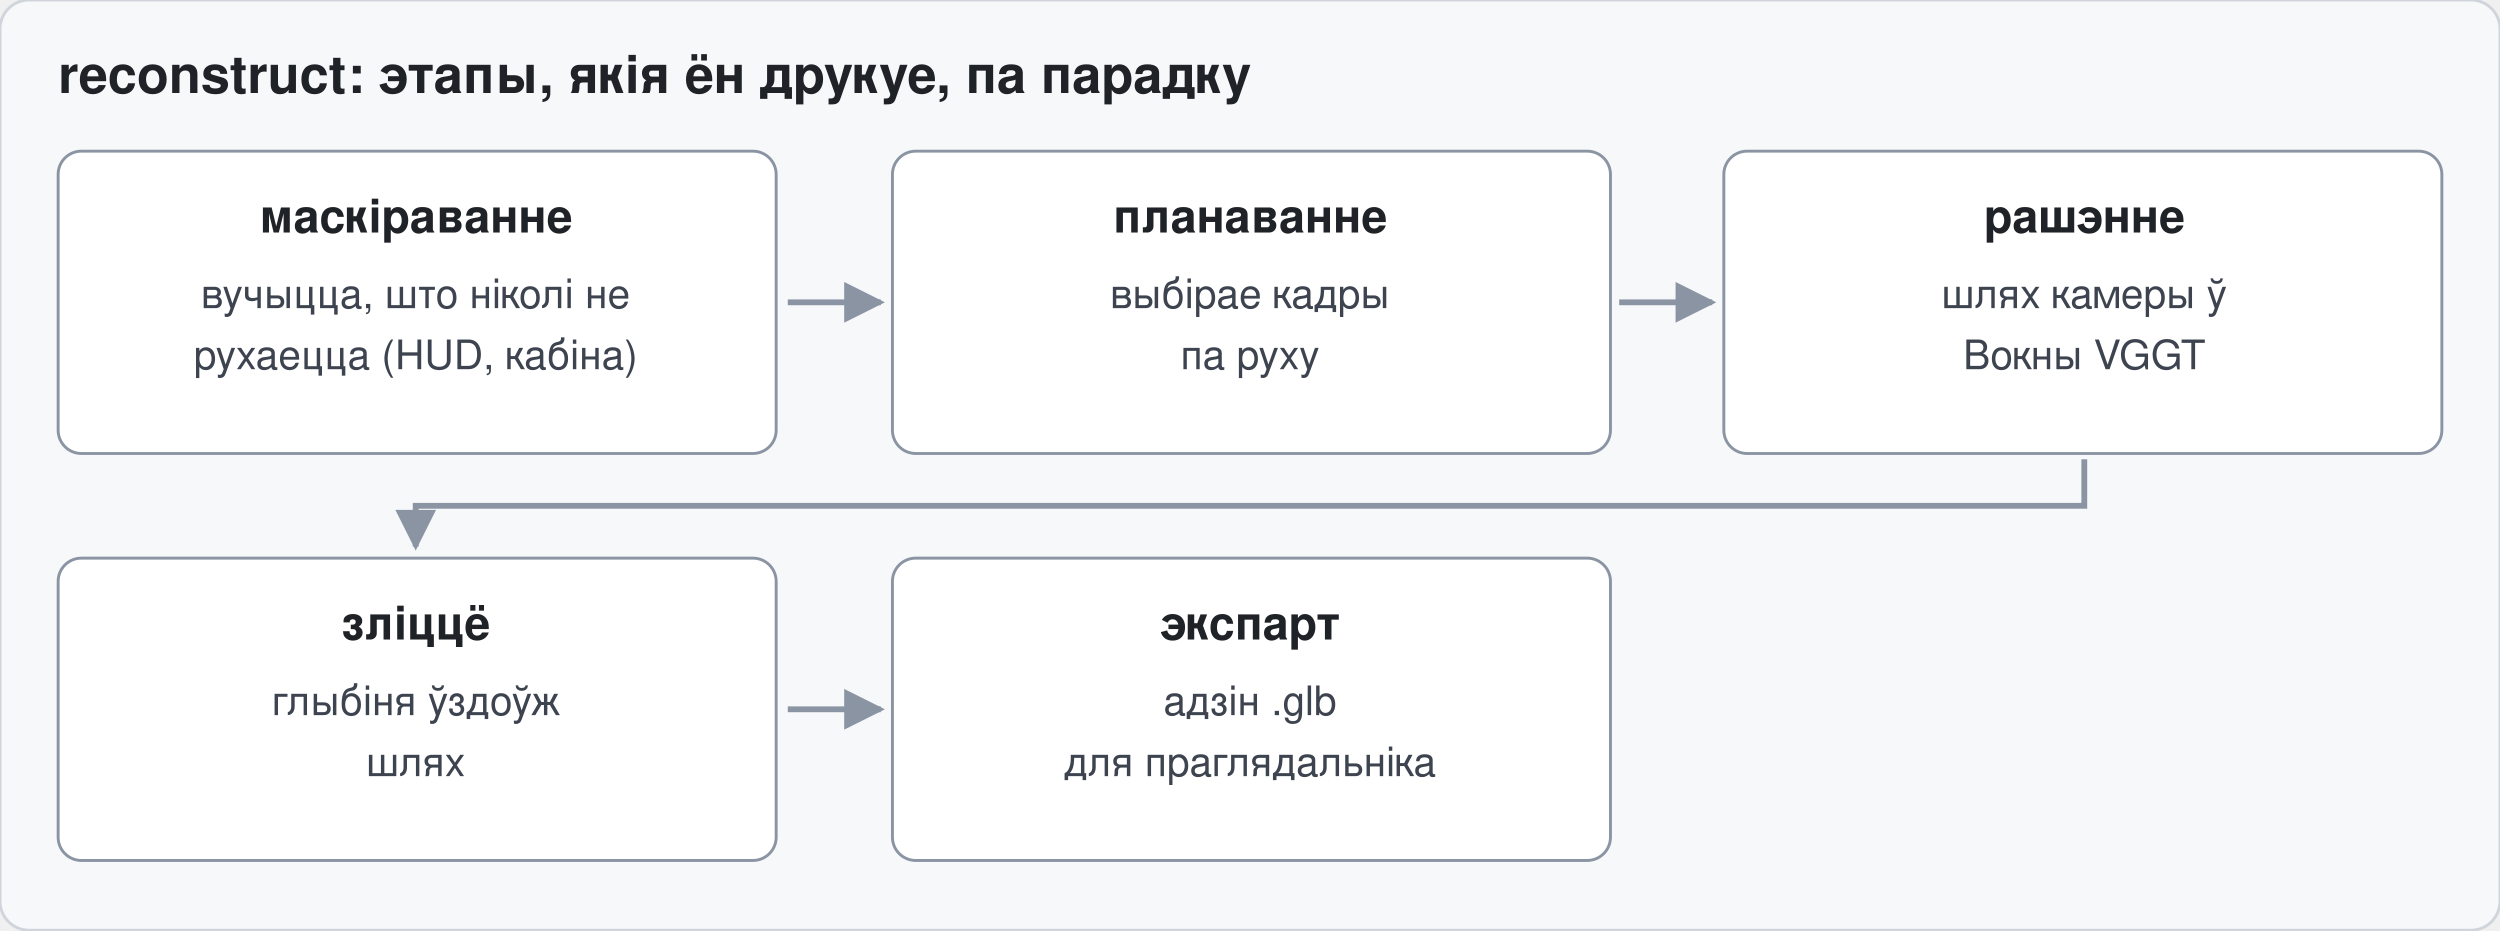
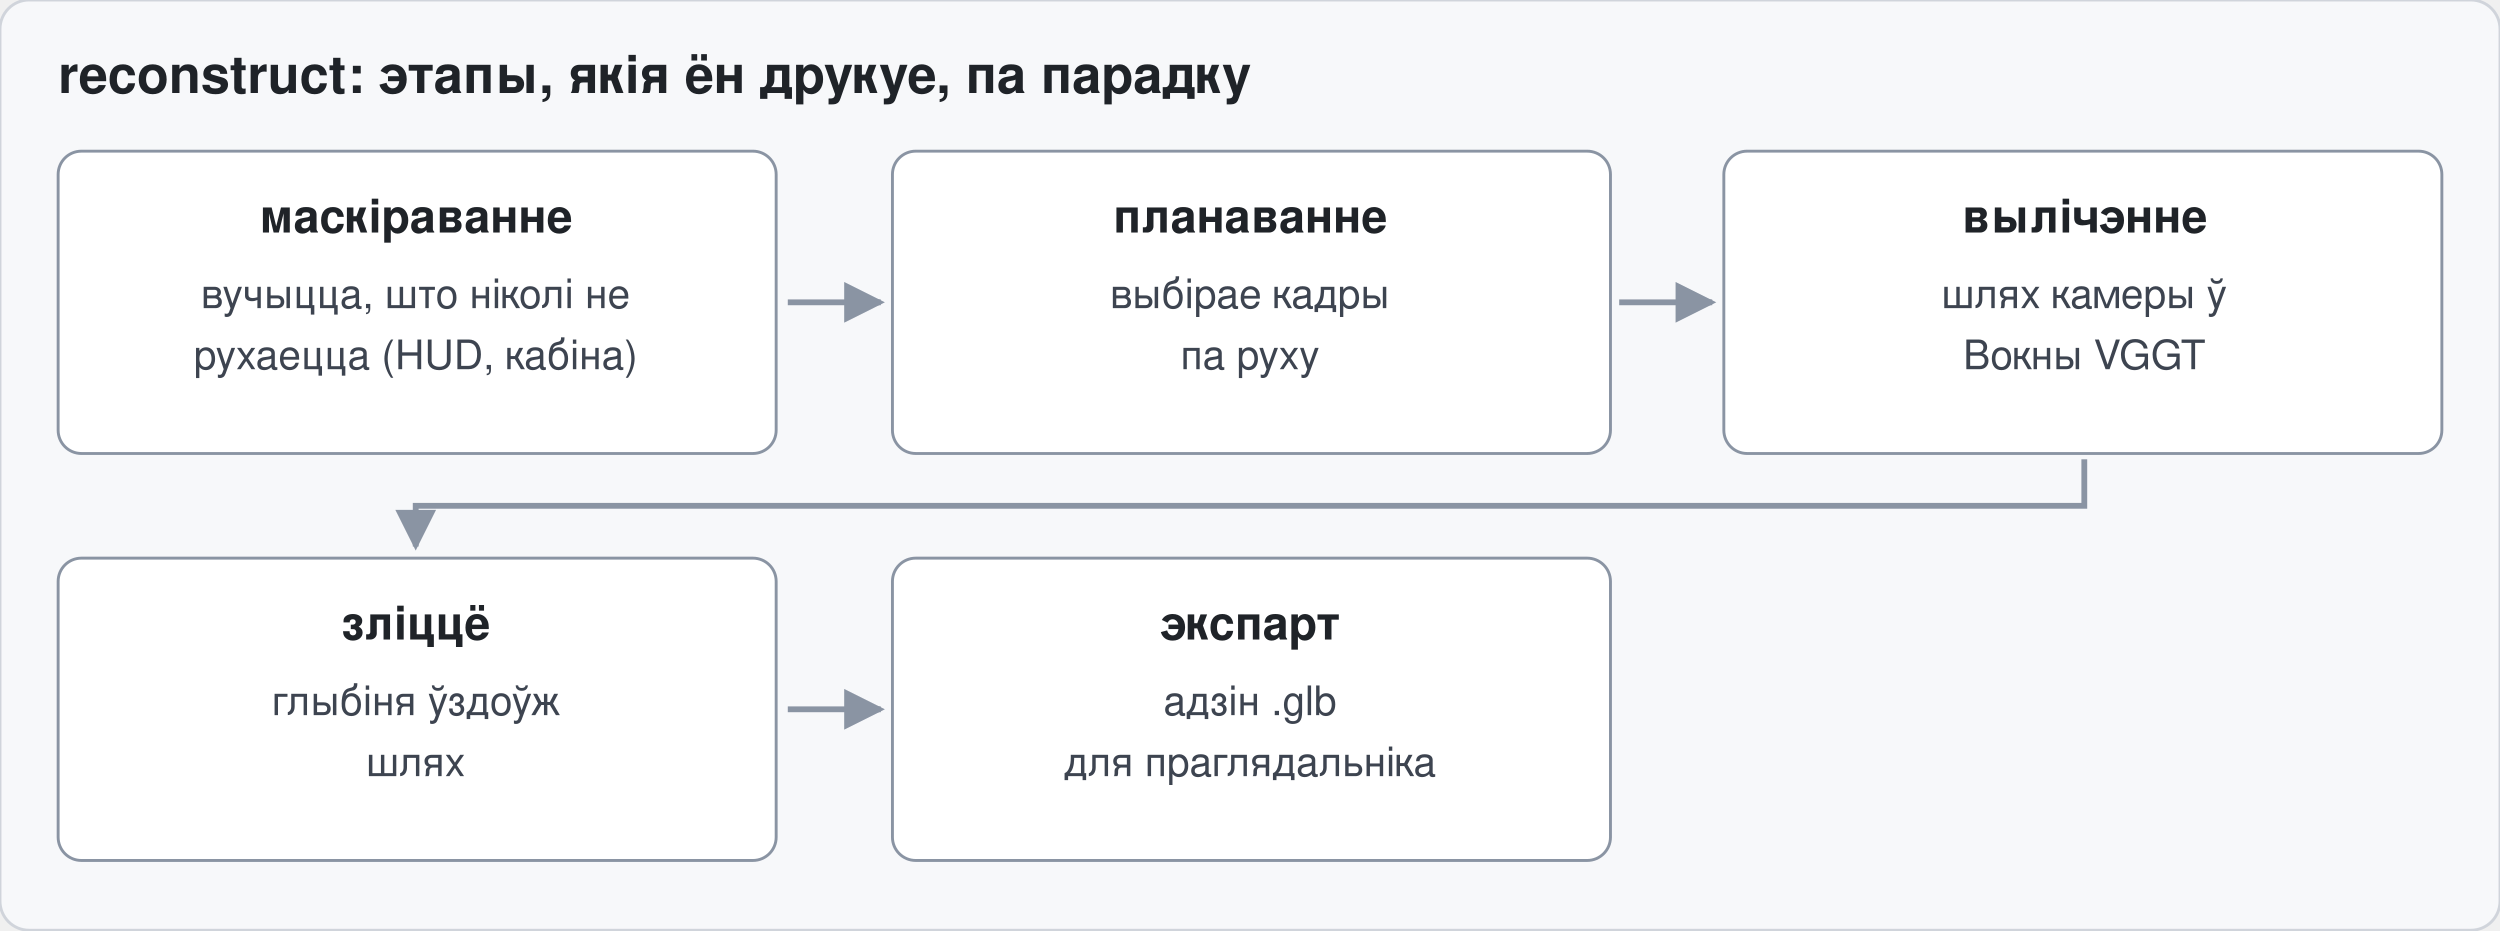
<svg xmlns="http://www.w3.org/2000/svg" width="860" height="320" viewBox="0 0 860 320" role="img" aria-label="reconstruct: the stages it prints, in order">
  <rect width="860" height="320" rx="10" fill="#f7f8fa" stroke="#d0d4db" />
  <defs>
    <marker id="a" viewBox="0 0 10 10" refX="9" refY="5" markerWidth="7" markerHeight="7" orient="auto-start-reverse">
      <path d="M0,0 L10,5 L0,10 z" fill="#8a94a3" />
    </marker>
  </defs>
  <text x="20" y="32" font-family="Segoe UI,Helvetica,Arial,sans-serif" font-size="18" font-weight="600" fill="#1f2328" text-anchor="start">reconstruct: этапы, якія ён друкуе, па парадку</text>
  <rect x="20" y="52" width="247" height="104" rx="8" fill="#ffffff" stroke="#8a94a3" />
  <text x="143" y="80" font-family="Segoe UI,Helvetica,Arial,sans-serif" font-size="16" font-weight="600" fill="#1f2328" text-anchor="middle">маскіраванне</text>
  <text x="143" y="106" font-family="Segoe UI,Helvetica,Arial,sans-serif" font-size="14" font-weight="400" fill="#3d4450" text-anchor="middle">вучыцца, што ніколі не</text>
  <text x="143" y="127" font-family="Segoe UI,Helvetica,Arial,sans-serif" font-size="14" font-weight="400" fill="#3d4450" text-anchor="middle">рухаецца (HUD, кабіна)</text>
  <rect x="307" y="52" width="247" height="104" rx="8" fill="#ffffff" stroke="#8a94a3" />
  <text x="430" y="80" font-family="Segoe UI,Helvetica,Arial,sans-serif" font-size="16" font-weight="600" fill="#1f2328" text-anchor="middle">планаванне</text>
  <text x="430" y="106" font-family="Segoe UI,Helvetica,Arial,sans-serif" font-size="14" font-weight="400" fill="#3d4450" text-anchor="middle">выбірае кадры</text>
  <text x="430" y="127" font-family="Segoe UI,Helvetica,Arial,sans-serif" font-size="14" font-weight="400" fill="#3d4450" text-anchor="middle">па руху</text>
  <rect x="593" y="52" width="247" height="104" rx="8" fill="#ffffff" stroke="#8a94a3" />
-   <text x="717" y="80" font-family="Segoe UI,Helvetica,Arial,sans-serif" font-size="16" font-weight="600" fill="#1f2328" text-anchor="middle">рашэнне</text>
+   <text x="717" y="80" font-family="Segoe UI,Helvetica,Arial,sans-serif" font-size="16" font-weight="600" fill="#1f2328" text-anchor="middle">вылічэнне</text>
  <text x="717" y="106" font-family="Segoe UI,Helvetica,Arial,sans-serif" font-size="14" font-weight="400" fill="#3d4450" text-anchor="middle">шлях камеры ў</text>
  <text x="717" y="127" font-family="Segoe UI,Helvetica,Arial,sans-serif" font-size="14" font-weight="400" fill="#3d4450" text-anchor="middle">Вокны VGGT</text>
  <rect x="20" y="192" width="247" height="104" rx="8" fill="#ffffff" stroke="#8a94a3" />
  <text x="143" y="220" font-family="Segoe UI,Helvetica,Arial,sans-serif" font-size="16" font-weight="600" fill="#1f2328" text-anchor="middle">зліццё</text>
  <text x="143" y="246" font-family="Segoe UI,Helvetica,Arial,sans-serif" font-size="14" font-weight="400" fill="#3d4450" text-anchor="middle">глыбіня ўздоўж</text>
  <text x="143" y="267" font-family="Segoe UI,Helvetica,Arial,sans-serif" font-size="14" font-weight="400" fill="#3d4450" text-anchor="middle">шлях</text>
  <rect x="307" y="192" width="247" height="104" rx="8" fill="#ffffff" stroke="#8a94a3" />
  <text x="430" y="220" font-family="Segoe UI,Helvetica,Arial,sans-serif" font-size="16" font-weight="600" fill="#1f2328" text-anchor="middle">экспарт</text>
  <text x="430" y="246" font-family="Segoe UI,Helvetica,Arial,sans-serif" font-size="14" font-weight="400" fill="#3d4450" text-anchor="middle">адзін .glb</text>
  <text x="430" y="267" font-family="Segoe UI,Helvetica,Arial,sans-serif" font-size="14" font-weight="400" fill="#3d4450" text-anchor="middle">для праглядальніка</text>
  <line x1="271" y1="104.0" x2="303" y2="104.0" stroke="#8a94a3" stroke-width="2" marker-end="url(#a)" />
  <line x1="557" y1="104.0" x2="589" y2="104.0" stroke="#8a94a3" stroke-width="2" marker-end="url(#a)" />
  <path d="M717,158 V174 H143 V188" fill="none" stroke="#8a94a3" stroke-width="2" marker-end="url(#a)" />
  <line x1="271" y1="244.0" x2="303" y2="244.0" stroke="#8a94a3" stroke-width="2" marker-end="url(#a)" />
</svg>
